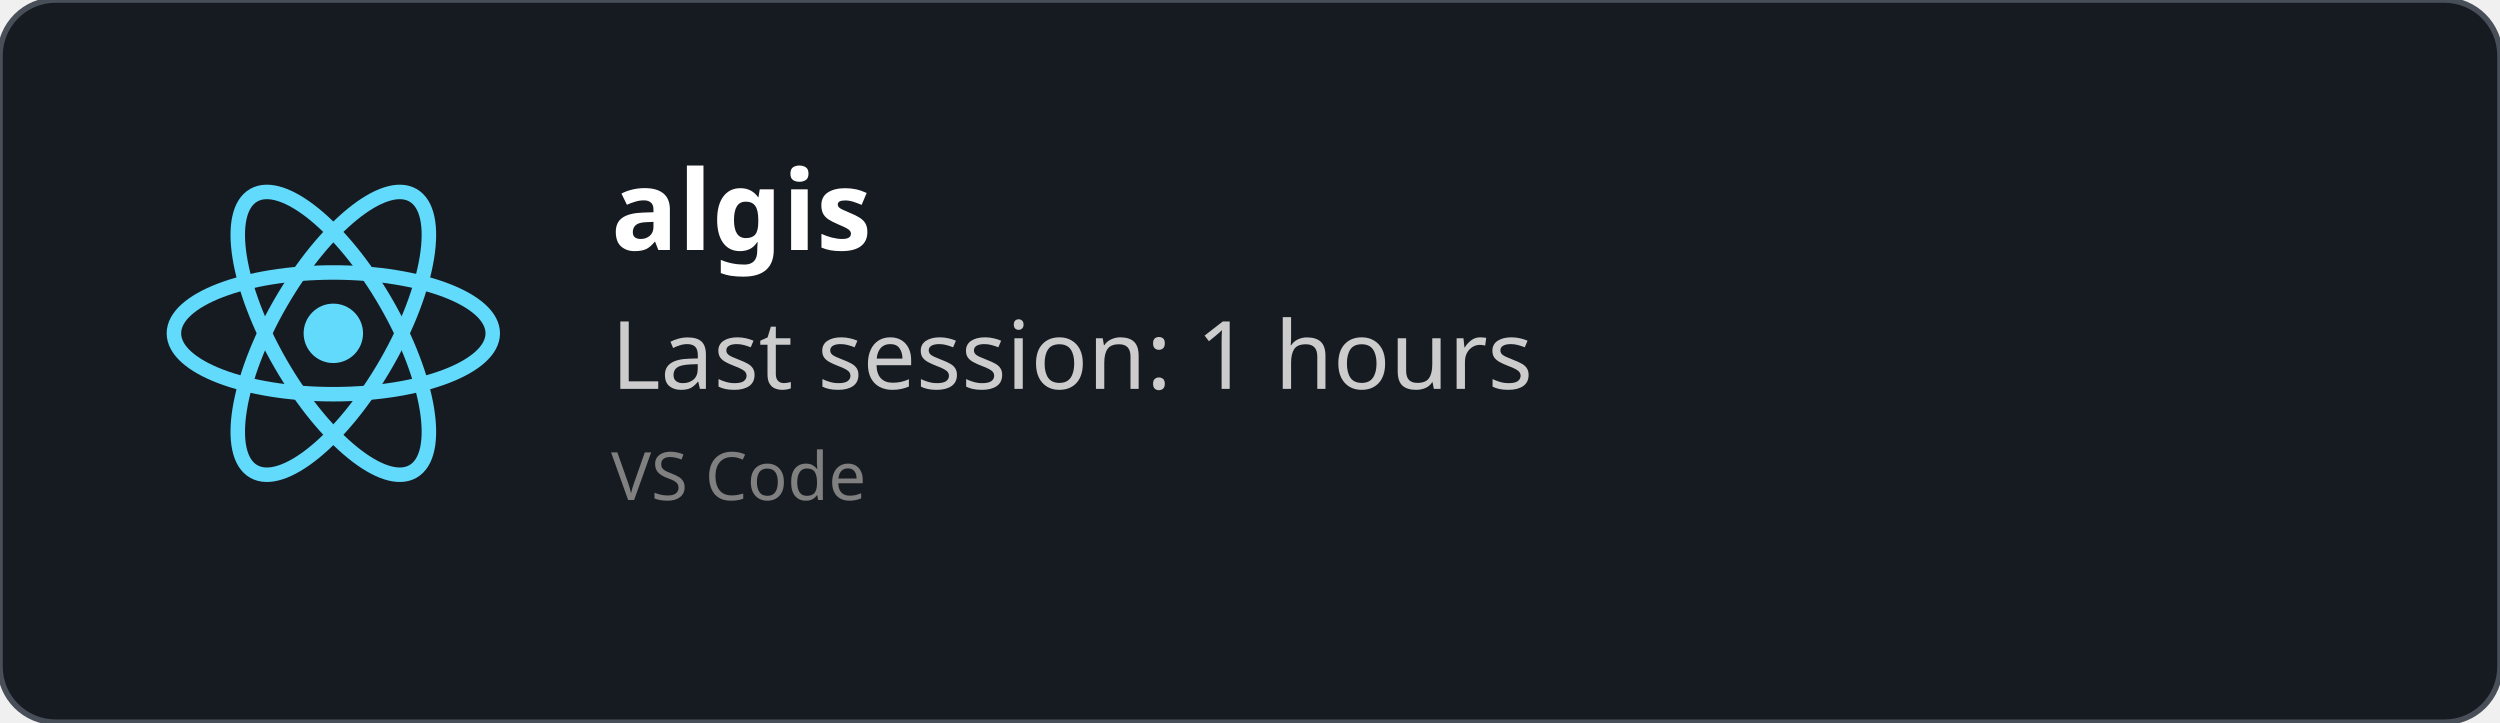
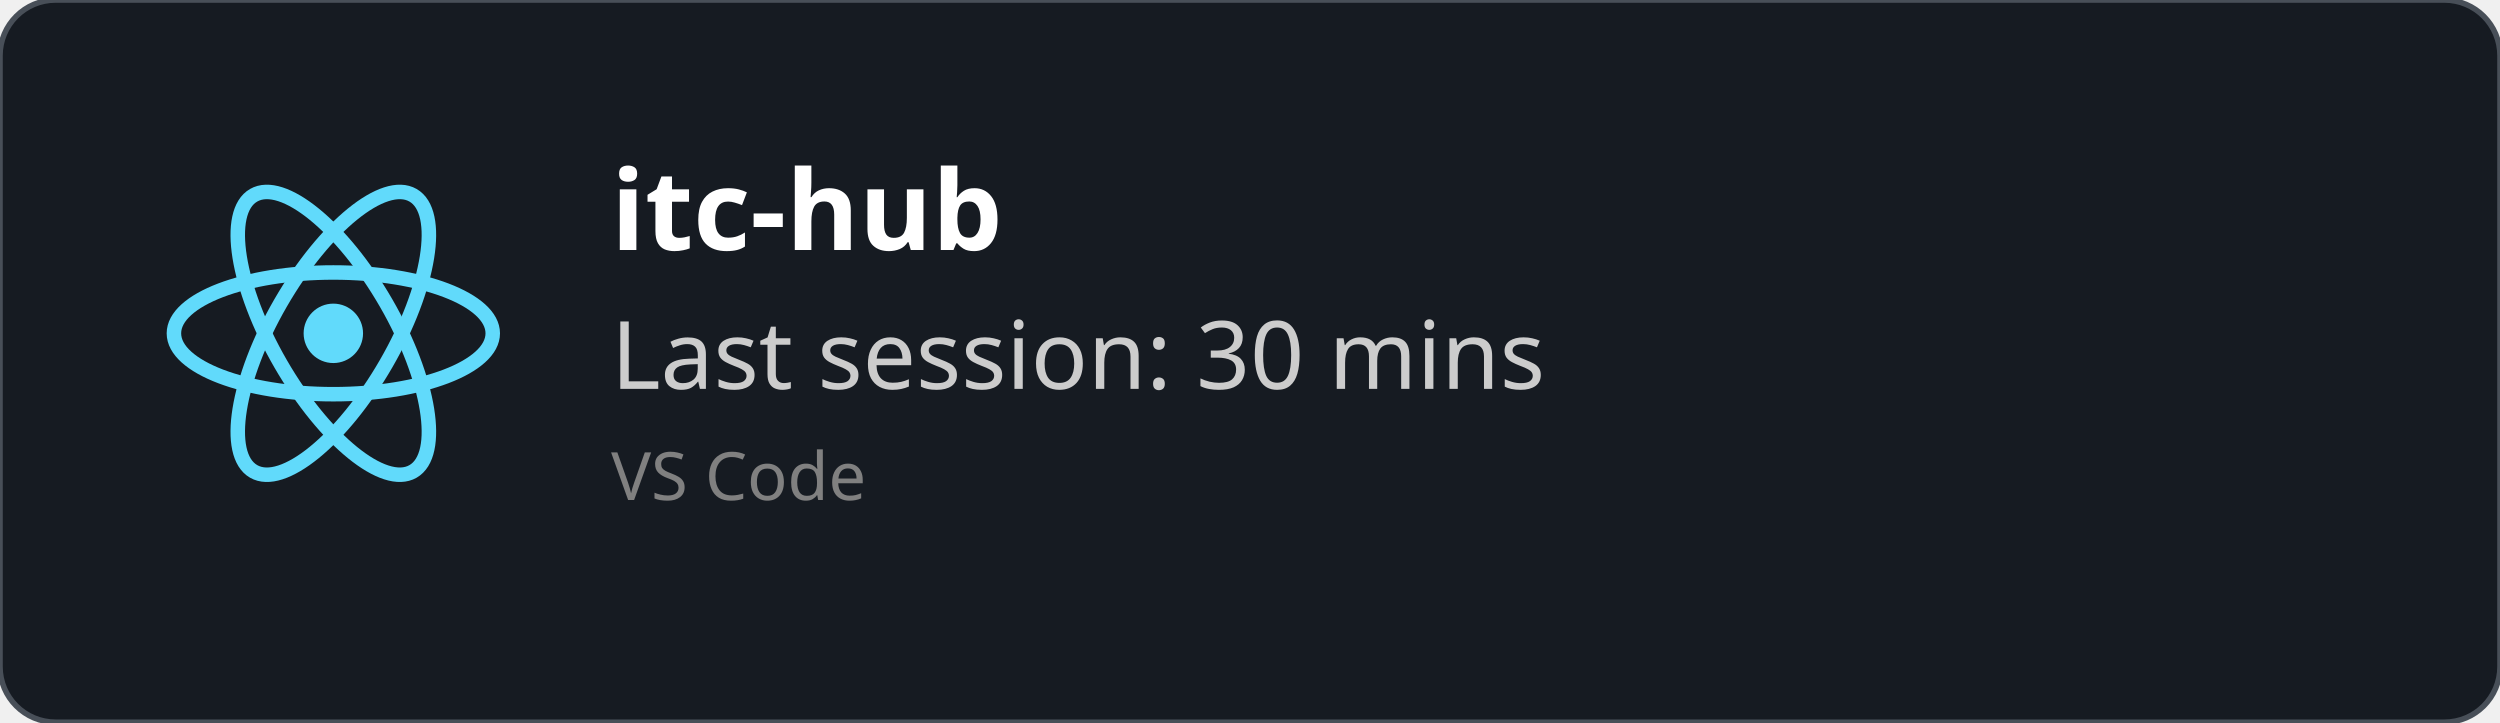
<svg xmlns="http://www.w3.org/2000/svg" width="450" height="130" viewBox="0 0 450 130" fill="none" role="img">
  <style>
    *{
        font-family: 'Segoe UI', Ubuntu, monospace
    }
    </style>
  <defs>
    <clipPath id="horizontalClip" x="20" y="20" width="500" height="200">
      <rect x="90" y="20" width="300" height="50" />
    </clipPath>
  </defs>
  <rect width="450" height="130" fill="rgba(22,27,34)" stroke="#484f58" stroke-width="1" fill-opacity="1" stroke-opacity="1" x="0" y="0" rx="10px" ry="10px">
    </rect>
  <svg height="60" width="60" x="30" y="30" viewBox="-11.5 -10.232 23 20.463">
    <circle cx="0" cy="0" r="2.05" fill="#61dafb" />
    <g stroke="#61dafb" stroke-width="1" fill="none">
      <ellipse rx="11" ry="4.2" />
      <ellipse rx="11" ry="4.2" transform="rotate(60)" />
      <ellipse rx="11" ry="4.2" transform="rotate(120)" />
    </g>
  </svg>
  <text x="110" y="45" font-size="20" clip-path="url(#horizontalClip)" font-weight="bold" font-family="Ubuntu" fill="white">
-     algis
+     itc-hub
    </text>
  <text x="110" y="70" font-size="17px" font-family="Ubuntu" fill="#ccc">
-     Last session: 1 hours
+     Last session: 30 mins
    </text>
  <text x="110" y="90" font-size="12px" font-family="Ubuntu" fill="grey">
    VS Code
    </text>
</svg>
